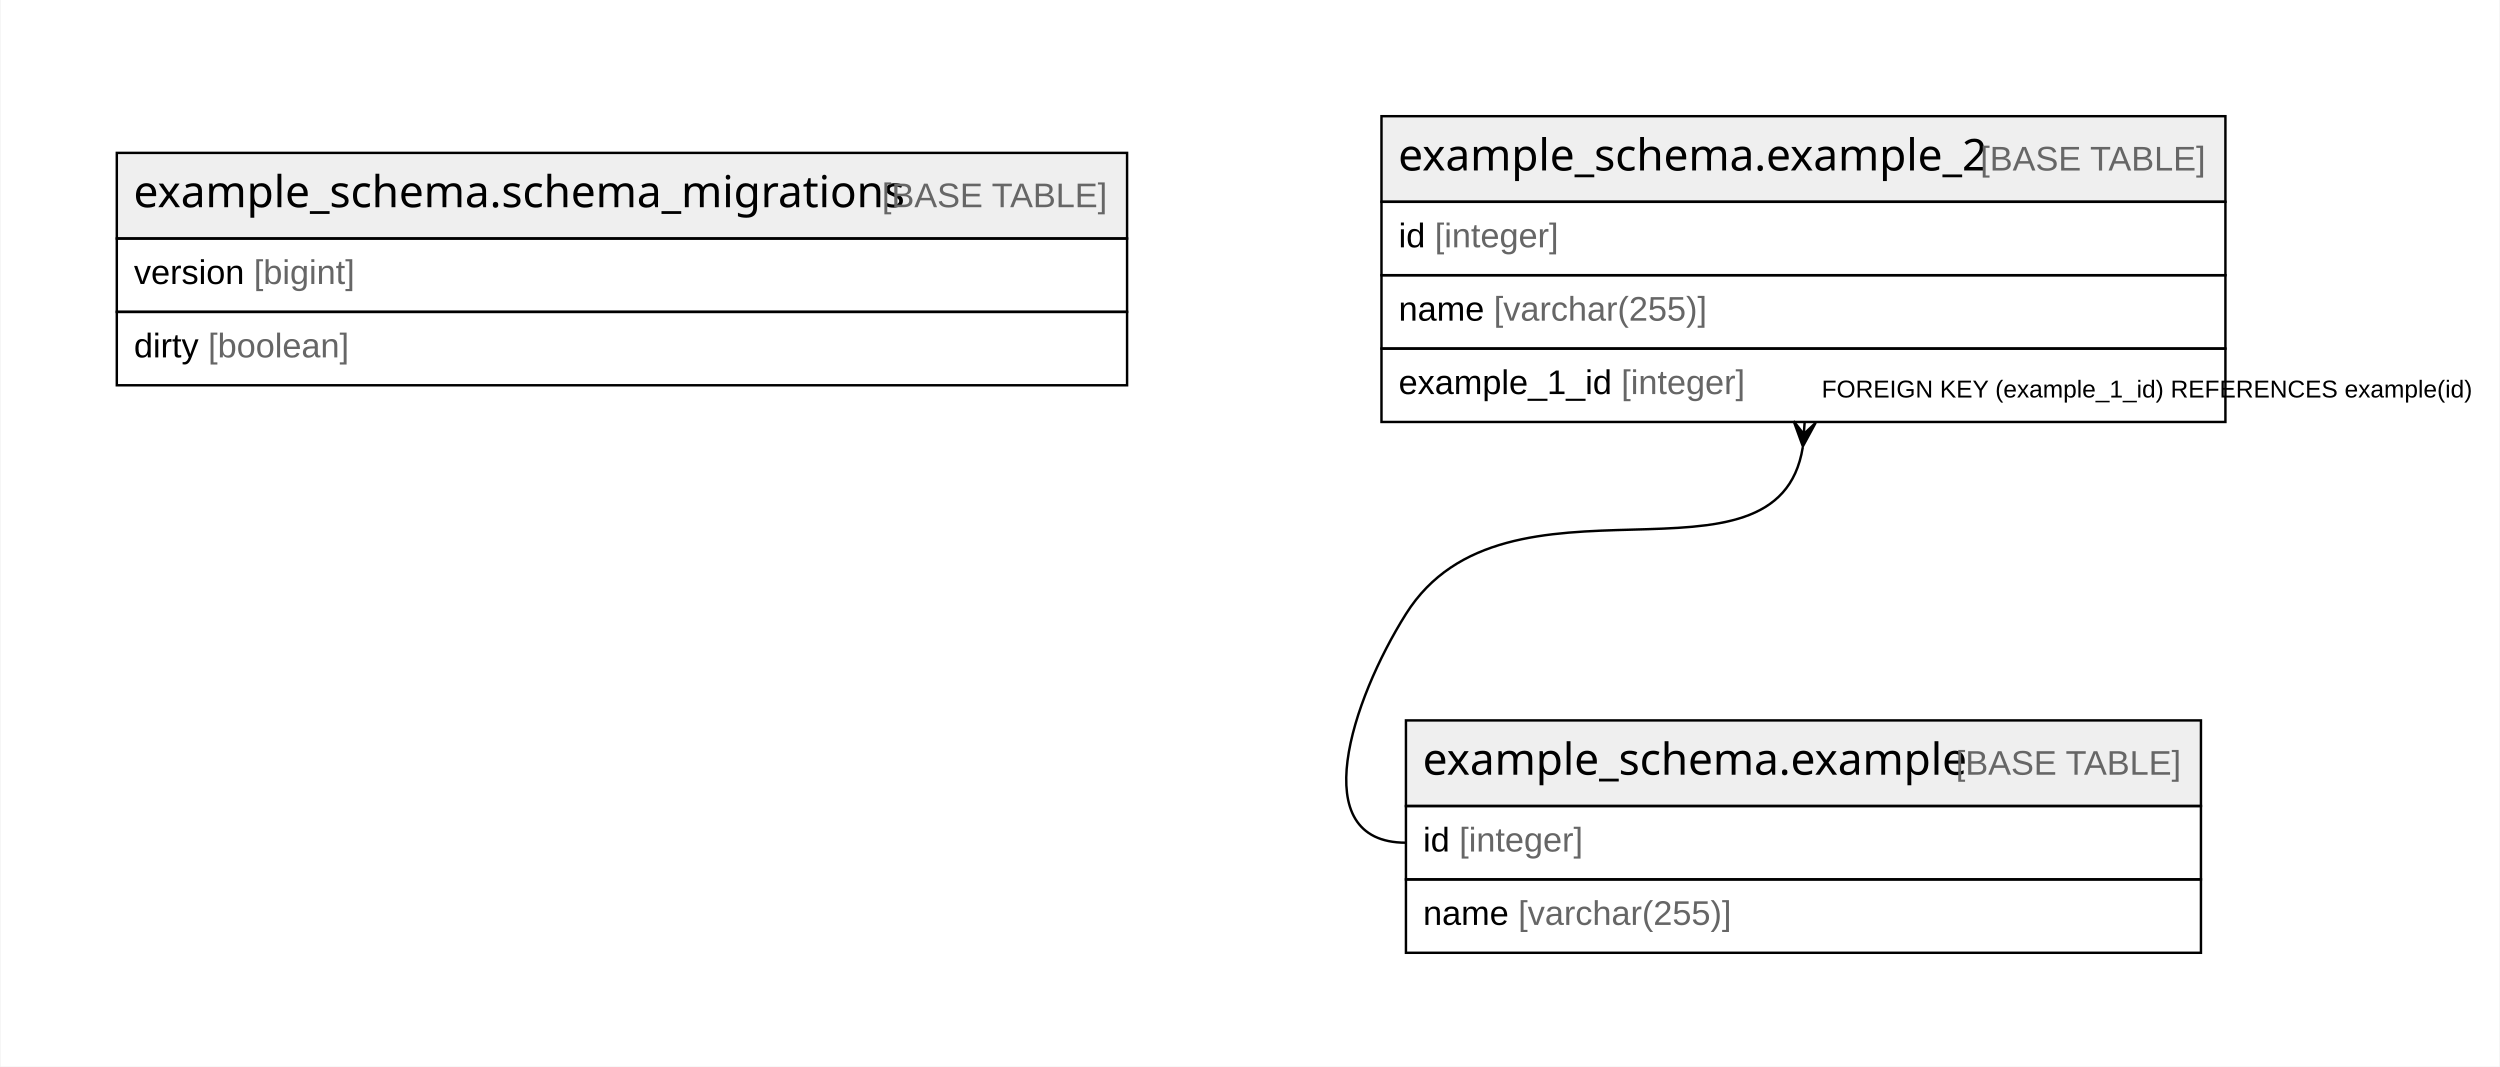
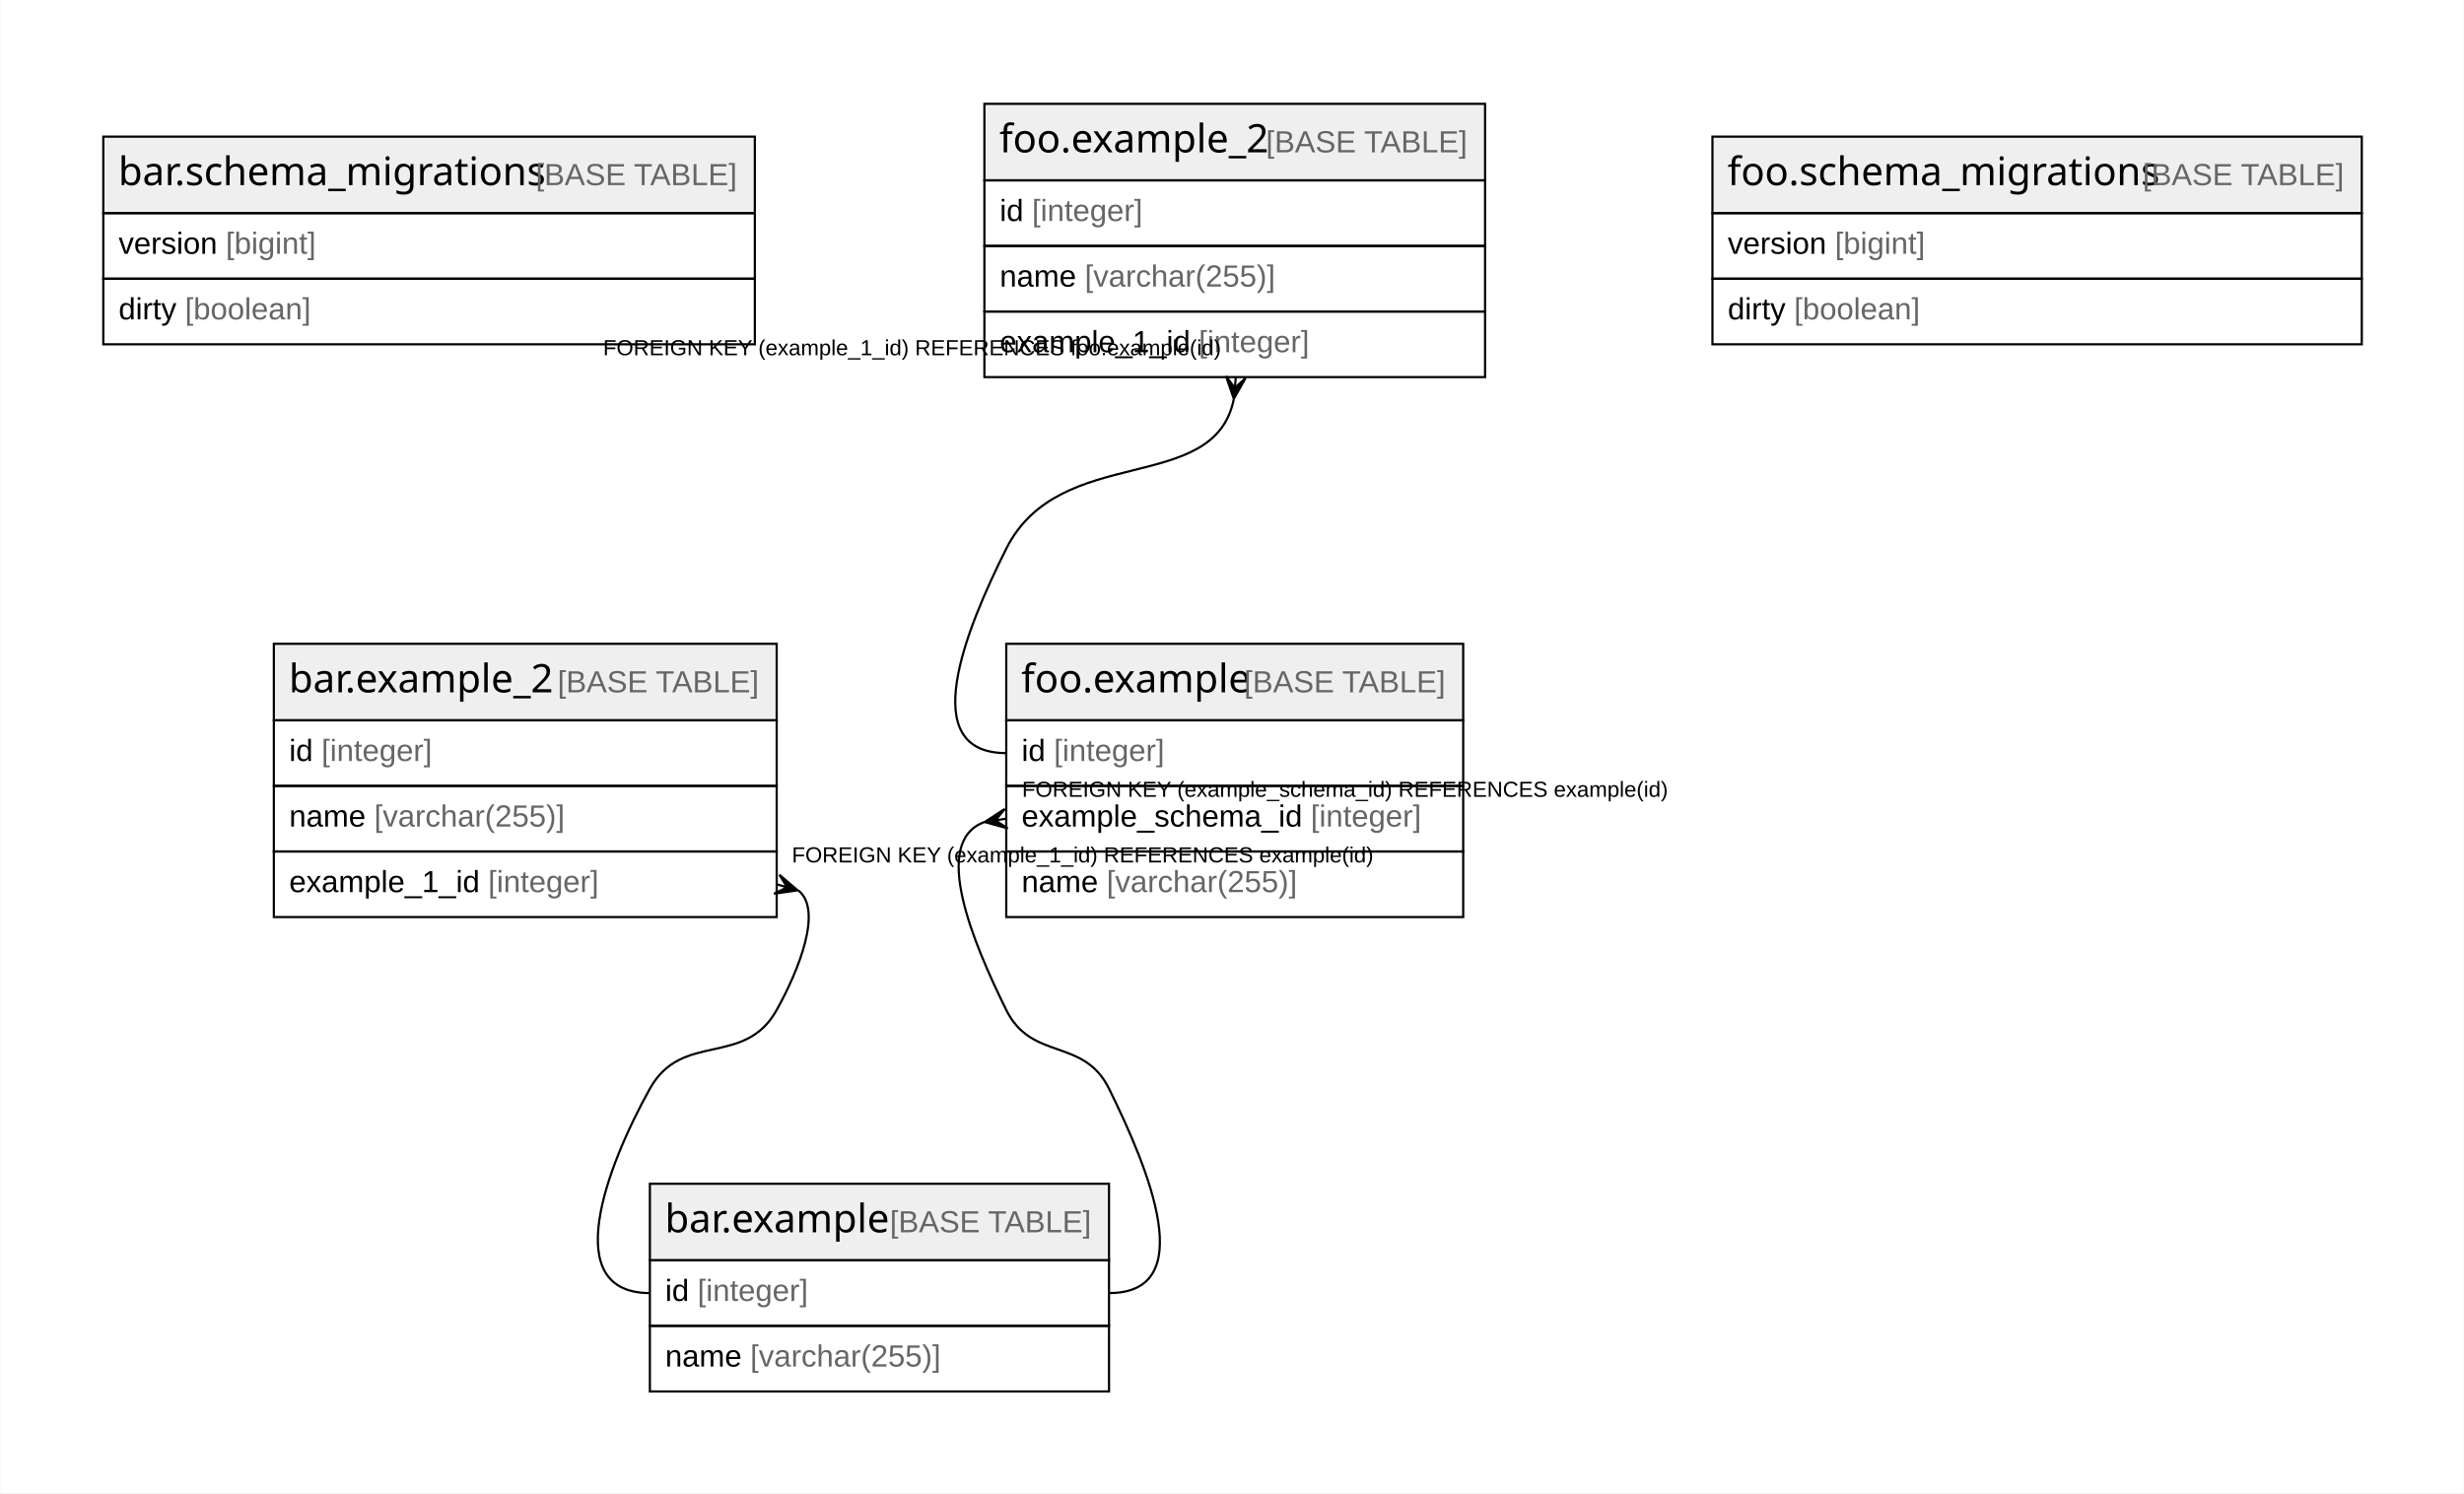
- <svg xmlns="http://www.w3.org/2000/svg" width="1022pt" height="436pt" viewBox="0.00 0.00 1021.50 436.00">
-   <g id="graph0" class="graph" transform="scale(1 1) rotate(0) translate(4 432)">
-     <polygon fill="#ffffff" stroke="transparent" points="-4,4 -4,-432 1017.5,-432 1017.5,4 -4,4" />
+ <svg xmlns="http://www.w3.org/2000/svg" width="1127pt" height="683pt" viewBox="0.00 0.00 1126.50 683.00">
+   <g id="graph0" class="graph" transform="scale(1 1) rotate(0) translate(4 679)">
+     <polygon fill="#ffffff" stroke="transparent" points="-4,4 -4,-679 1122.5,-679 1122.5,4 -4,4" />
    <g id="node1" class="node">
-       <polygon fill="#efefef" stroke="transparent" points="43.5,-334.5 43.5,-369.5 456.5,-369.5 456.5,-334.5 43.5,-334.5" />
-       <polygon fill="none" stroke="#000000" points="43.5,-334.5 43.5,-369.5 456.5,-369.5 456.5,-334.5 43.5,-334.5" />
-       <text text-anchor="start" x="50.349" y="-347.3" font-family="Arial Bold" font-size="18.00" fill="#000000">example_schema.schema_migrations</text>
-       <text text-anchor="start" x="352.397" y="-347.3" font-family="Arial" font-size="14.00" fill="#000000"> </text>
-       <text text-anchor="start" x="356.287" y="-347.3" font-family="Arial" font-size="14.00" fill="#666666">[BASE TABLE]</text>
-       <polygon fill="none" stroke="#000000" points="43.5,-304.5 43.5,-334.5 456.5,-334.5 456.5,-304.5 43.5,-304.5" />
-       <text text-anchor="start" x="50.5" y="-315.9" font-family="Arial" font-size="14.00" fill="#000000">version </text>
-       <text text-anchor="start" x="99.506" y="-315.9" font-family="Arial" font-size="14.00" fill="#666666">[bigint]</text>
-       <polygon fill="none" stroke="#000000" points="43.5,-274.5 43.5,-304.5 456.5,-304.5 456.5,-274.5 43.5,-274.5" />
-       <text text-anchor="start" x="50.5" y="-285.9" font-family="Arial" font-size="14.00" fill="#000000">dirty </text>
-       <text text-anchor="start" x="80.831" y="-285.9" font-family="Arial" font-size="14.00" fill="#666666">[boolean]</text>
+       <polygon fill="#efefef" stroke="transparent" points="43,-581.5 43,-616.5 341,-616.5 341,-581.5 43,-581.5" />
+       <polygon fill="none" stroke="#000000" points="43,-581.5 43,-616.5 341,-616.5 341,-581.5 43,-581.5" />
+       <text text-anchor="start" x="49.861" y="-594.3" font-family="Arial Bold" font-size="18.00" fill="#000000">bar.schema_migrations</text>
+       <text text-anchor="start" x="236.885" y="-594.3" font-family="Arial" font-size="14.00" fill="#000000"> </text>
+       <text text-anchor="start" x="240.775" y="-594.3" font-family="Arial" font-size="14.00" fill="#666666">[BASE TABLE]</text>
+       <polygon fill="none" stroke="#000000" points="43,-551.5 43,-581.5 341,-581.5 341,-551.5 43,-551.5" />
+       <text text-anchor="start" x="50" y="-562.9" font-family="Arial" font-size="14.00" fill="#000000">version </text>
+       <text text-anchor="start" x="99.006" y="-562.9" font-family="Arial" font-size="14.00" fill="#666666">[bigint]</text>
+       <polygon fill="none" stroke="#000000" points="43,-521.5 43,-551.5 341,-551.5 341,-521.5 43,-521.5" />
+       <text text-anchor="start" x="50" y="-532.9" font-family="Arial" font-size="14.00" fill="#000000">dirty </text>
+       <text text-anchor="start" x="80.331" y="-532.9" font-family="Arial" font-size="14.00" fill="#666666">[boolean]</text>
    </g>
    <g id="node2" class="node">
-       <polygon fill="#efefef" stroke="transparent" points="570.5,-102.5 570.5,-137.5 895.5,-137.5 895.5,-102.5 570.5,-102.5" />
-       <polygon fill="none" stroke="#000000" points="570.5,-102.5 570.5,-137.5 895.5,-137.5 895.5,-102.5 570.5,-102.5" />
-       <text text-anchor="start" x="577.352" y="-115.3" font-family="Arial Bold" font-size="18.00" fill="#000000">example_schema.example</text>
-       <text text-anchor="start" x="791.394" y="-115.3" font-family="Arial" font-size="14.00" fill="#000000"> </text>
-       <text text-anchor="start" x="795.284" y="-115.3" font-family="Arial" font-size="14.00" fill="#666666">[BASE TABLE]</text>
-       <polygon fill="none" stroke="#000000" points="570.5,-72.5 570.5,-102.5 895.5,-102.5 895.5,-72.5 570.5,-72.5" />
-       <text text-anchor="start" x="577.5" y="-83.9" font-family="Arial" font-size="14.00" fill="#000000">id </text>
-       <text text-anchor="start" x="592.28" y="-83.9" font-family="Arial" font-size="14.00" fill="#666666">[integer]</text>
-       <polygon fill="none" stroke="#000000" points="570.5,-42.5 570.5,-72.5 895.5,-72.5 895.5,-42.5 570.5,-42.5" />
-       <text text-anchor="start" x="577.5" y="-53.9" font-family="Arial" font-size="14.00" fill="#000000">name </text>
-       <text text-anchor="start" x="616.399" y="-53.9" font-family="Arial" font-size="14.00" fill="#666666">[varchar(255)]</text>
+       <polygon fill="#efefef" stroke="transparent" points="293,-102.5 293,-137.5 503,-137.5 503,-102.5 293,-102.5" />
+       <polygon fill="none" stroke="#000000" points="293,-102.5 293,-137.5 503,-137.5 503,-102.5 293,-102.5" />
+       <text text-anchor="start" x="299.864" y="-115.3" font-family="Arial Bold" font-size="18.00" fill="#000000">bar.example</text>
+       <text text-anchor="start" x="398.882" y="-115.3" font-family="Arial" font-size="14.00" fill="#000000"> </text>
+       <text text-anchor="start" x="402.773" y="-115.3" font-family="Arial" font-size="14.00" fill="#666666">[BASE TABLE]</text>
+       <polygon fill="none" stroke="#000000" points="293,-72.5 293,-102.5 503,-102.5 503,-72.5 293,-72.5" />
+       <text text-anchor="start" x="300" y="-83.9" font-family="Arial" font-size="14.00" fill="#000000">id </text>
+       <text text-anchor="start" x="314.78" y="-83.9" font-family="Arial" font-size="14.00" fill="#666666">[integer]</text>
+       <polygon fill="none" stroke="#000000" points="293,-42.5 293,-72.5 503,-72.5 503,-42.5 293,-42.5" />
+       <text text-anchor="start" x="300" y="-53.9" font-family="Arial" font-size="14.00" fill="#000000">name </text>
+       <text text-anchor="start" x="338.899" y="-53.9" font-family="Arial" font-size="14.00" fill="#666666">[varchar(255)]</text>
    </g>
    <g id="node3" class="node">
-       <polygon fill="#efefef" stroke="transparent" points="560.5,-349.5 560.5,-384.5 905.5,-384.5 905.5,-349.5 560.5,-349.5" />
-       <polygon fill="none" stroke="#000000" points="560.5,-349.5 560.5,-384.5 905.5,-384.5 905.5,-349.5 560.5,-349.5" />
-       <text text-anchor="start" x="567.346" y="-362.3" font-family="Arial Bold" font-size="18.00" fill="#000000">example_schema.example_2</text>
-       <text text-anchor="start" x="801.4" y="-362.3" font-family="Arial" font-size="14.00" fill="#000000"> </text>
-       <text text-anchor="start" x="805.291" y="-362.3" font-family="Arial" font-size="14.00" fill="#666666">[BASE TABLE]</text>
-       <polygon fill="none" stroke="#000000" points="560.5,-319.5 560.5,-349.5 905.5,-349.5 905.5,-319.5 560.5,-319.5" />
-       <text text-anchor="start" x="567.5" y="-330.9" font-family="Arial" font-size="14.00" fill="#000000">id </text>
-       <text text-anchor="start" x="582.28" y="-330.9" font-family="Arial" font-size="14.00" fill="#666666">[integer]</text>
-       <polygon fill="none" stroke="#000000" points="560.5,-289.5 560.5,-319.5 905.5,-319.5 905.5,-289.5 560.5,-289.5" />
-       <text text-anchor="start" x="567.5" y="-300.9" font-family="Arial" font-size="14.00" fill="#000000">name </text>
-       <text text-anchor="start" x="606.399" y="-300.9" font-family="Arial" font-size="14.00" fill="#666666">[varchar(255)]</text>
-       <polygon fill="none" stroke="#000000" points="560.5,-259.5 560.5,-289.5 905.5,-289.5 905.5,-259.5 560.5,-259.5" />
-       <text text-anchor="start" x="567.5" y="-270.9" font-family="Arial" font-size="14.00" fill="#000000">example_1_id </text>
-       <text text-anchor="start" x="658.525" y="-270.9" font-family="Arial" font-size="14.00" fill="#666666">[integer]</text>
+       <polygon fill="#efefef" stroke="transparent" points="121,-349.5 121,-384.5 351,-384.5 351,-349.5 121,-349.5" />
+       <polygon fill="none" stroke="#000000" points="121,-349.5 121,-384.5 351,-384.5 351,-349.5 121,-349.5" />
+       <text text-anchor="start" x="127.858" y="-362.3" font-family="Arial Bold" font-size="18.00" fill="#000000">bar.example_2</text>
+       <text text-anchor="start" x="246.888" y="-362.3" font-family="Arial" font-size="14.00" fill="#000000"> </text>
+       <text text-anchor="start" x="250.779" y="-362.3" font-family="Arial" font-size="14.00" fill="#666666">[BASE TABLE]</text>
+       <polygon fill="none" stroke="#000000" points="121,-319.5 121,-349.5 351,-349.5 351,-319.5 121,-319.5" />
+       <text text-anchor="start" x="128" y="-330.9" font-family="Arial" font-size="14.00" fill="#000000">id </text>
+       <text text-anchor="start" x="142.78" y="-330.9" font-family="Arial" font-size="14.00" fill="#666666">[integer]</text>
+       <polygon fill="none" stroke="#000000" points="121,-289.5 121,-319.5 351,-319.5 351,-289.5 121,-289.5" />
+       <text text-anchor="start" x="128" y="-300.9" font-family="Arial" font-size="14.00" fill="#000000">name </text>
+       <text text-anchor="start" x="166.899" y="-300.9" font-family="Arial" font-size="14.00" fill="#666666">[varchar(255)]</text>
+       <polygon fill="none" stroke="#000000" points="121,-259.5 121,-289.5 351,-289.5 351,-259.5 121,-259.5" />
+       <text text-anchor="start" x="128" y="-270.9" font-family="Arial" font-size="14.00" fill="#000000">example_1_id </text>
+       <text text-anchor="start" x="219.025" y="-270.9" font-family="Arial" font-size="14.00" fill="#666666">[integer]</text>
    </g>
    <g id="edge1" class="edge">
-       <path fill="none" stroke="#000000" d="M732.728,-249.154C722.399,-185.35 611.274,-245.892 570.5,-181 548.391,-145.814 528.944,-87.5 570.5,-87.5" />
-       <polygon fill="#000000" stroke="#000000" points="732.756,-249.528 729.013,-259.835 733.128,-254.514 733.5,-259.5 733.5,-259.5 733.5,-259.5 733.128,-254.514 737.987,-259.165 732.756,-249.528 732.756,-249.528" />
-       <text text-anchor="start" x="740.438" y="-269.5" font-family="Arial" font-size="10.00" fill="#000000">FOREIGN KEY (example_1_id) REFERENCES example(id)</text>
+       <path fill="none" stroke="#000000" d="M360.949,-271.627C372.062,-262.79 361.288,-235.494 351,-217 336.251,-190.487 307.749,-207.513 293,-181 272.799,-144.685 251.444,-87.5 293,-87.5" />
+       <polygon fill="#000000" stroke="#000000" points="360.607,-271.726 349.752,-270.177 355.804,-273.113 351,-274.5 351,-274.5 351,-274.5 355.804,-273.113 352.248,-278.823 360.607,-271.726 360.607,-271.726" />
+       <text text-anchor="start" x="357.938" y="-284.5" font-family="Arial" font-size="10.00" fill="#000000">FOREIGN KEY (example_1_id) REFERENCES example(id)</text>
+     </g>
+     <g id="node4" class="node">
+       <polygon fill="#efefef" stroke="transparent" points="779,-581.5 779,-616.5 1076,-616.5 1076,-581.5 779,-581.5" />
+       <polygon fill="none" stroke="#000000" points="779,-581.5 779,-616.5 1076,-616.5 1076,-581.5 779,-581.5" />
+       <text text-anchor="start" x="785.856" y="-594.3" font-family="Arial Bold" font-size="18.00" fill="#000000">foo.schema_migrations</text>
+       <text text-anchor="start" x="971.89" y="-594.3" font-family="Arial" font-size="14.00" fill="#000000"> </text>
+       <text text-anchor="start" x="975.78" y="-594.3" font-family="Arial" font-size="14.00" fill="#666666">[BASE TABLE]</text>
+       <polygon fill="none" stroke="#000000" points="779,-551.5 779,-581.5 1076,-581.5 1076,-551.5 779,-551.5" />
+       <text text-anchor="start" x="786" y="-562.9" font-family="Arial" font-size="14.00" fill="#000000">version </text>
+       <text text-anchor="start" x="835.006" y="-562.9" font-family="Arial" font-size="14.00" fill="#666666">[bigint]</text>
+       <polygon fill="none" stroke="#000000" points="779,-521.5 779,-551.5 1076,-551.5 1076,-521.5 779,-521.5" />
+       <text text-anchor="start" x="786" y="-532.9" font-family="Arial" font-size="14.00" fill="#000000">dirty </text>
+       <text text-anchor="start" x="816.331" y="-532.9" font-family="Arial" font-size="14.00" fill="#666666">[boolean]</text>
+     </g>
+     <g id="node5" class="node">
+       <polygon fill="#efefef" stroke="transparent" points="456,-349.5 456,-384.5 665,-384.5 665,-349.5 456,-349.5" />
+       <polygon fill="none" stroke="#000000" points="456,-349.5 456,-384.5 665,-384.5 665,-349.5 456,-349.5" />
+       <text text-anchor="start" x="462.859" y="-362.3" font-family="Arial Bold" font-size="18.00" fill="#000000">foo.example</text>
+       <text text-anchor="start" x="560.887" y="-362.3" font-family="Arial" font-size="14.00" fill="#000000"> </text>
+       <text text-anchor="start" x="564.778" y="-362.3" font-family="Arial" font-size="14.00" fill="#666666">[BASE TABLE]</text>
+       <polygon fill="none" stroke="#000000" points="456,-319.5 456,-349.5 665,-349.5 665,-319.5 456,-319.5" />
+       <text text-anchor="start" x="463" y="-330.9" font-family="Arial" font-size="14.00" fill="#000000">id </text>
+       <text text-anchor="start" x="477.78" y="-330.9" font-family="Arial" font-size="14.00" fill="#666666">[integer]</text>
+       <polygon fill="none" stroke="#000000" points="456,-289.5 456,-319.5 665,-319.5 665,-289.5 456,-289.5" />
+       <text text-anchor="start" x="463" y="-300.9" font-family="Arial" font-size="14.00" fill="#000000">example_schema_id </text>
+       <text text-anchor="start" x="595.251" y="-300.9" font-family="Arial" font-size="14.00" fill="#666666">[integer]</text>
+       <polygon fill="none" stroke="#000000" points="456,-259.5 456,-289.5 665,-289.5 665,-259.5 456,-259.5" />
+       <text text-anchor="start" x="463" y="-270.9" font-family="Arial" font-size="14.00" fill="#000000">name </text>
+       <text text-anchor="start" x="501.899" y="-270.9" font-family="Arial" font-size="14.00" fill="#666666">[varchar(255)]</text>
+     </g>
+     <g id="edge2" class="edge">
+       <path fill="none" stroke="#000000" d="M445.957,-302.945C421.468,-293.993 440.533,-248.329 456,-217 467.648,-193.406 491.352,-204.594 503,-181 521.396,-143.738 544.556,-87.5 503,-87.5" />
+       <polygon fill="#000000" stroke="#000000" points="446.118,-302.97 455.312,-308.947 451.059,-303.735 456,-304.5 456,-304.5 456,-304.5 451.059,-303.735 456.688,-300.053 446.118,-302.97 446.118,-302.97" />
+       <text text-anchor="start" x="463.215" y="-314.5" font-family="Arial" font-size="10.00" fill="#000000">FOREIGN KEY (example_schema_id) REFERENCES example(id)</text>
+     </g>
+     <g id="node6" class="node">
+       <polygon fill="#efefef" stroke="transparent" points="446,-596.5 446,-631.5 675,-631.5 675,-596.5 446,-596.5" />
+       <polygon fill="none" stroke="#000000" points="446,-596.5 446,-631.5 675,-631.5 675,-596.5 446,-596.5" />
+       <text text-anchor="start" x="452.853" y="-609.3" font-family="Arial Bold" font-size="18.00" fill="#000000">foo.example_2</text>
+       <text text-anchor="start" x="570.893" y="-609.3" font-family="Arial" font-size="14.00" fill="#000000"> </text>
+       <text text-anchor="start" x="574.784" y="-609.3" font-family="Arial" font-size="14.00" fill="#666666">[BASE TABLE]</text>
+       <polygon fill="none" stroke="#000000" points="446,-566.5 446,-596.5 675,-596.5 675,-566.5 446,-566.5" />
+       <text text-anchor="start" x="453" y="-577.9" font-family="Arial" font-size="14.00" fill="#000000">id </text>
+       <text text-anchor="start" x="467.78" y="-577.9" font-family="Arial" font-size="14.00" fill="#666666">[integer]</text>
+       <polygon fill="none" stroke="#000000" points="446,-536.5 446,-566.5 675,-566.5 675,-536.5 446,-536.5" />
+       <text text-anchor="start" x="453" y="-547.9" font-family="Arial" font-size="14.00" fill="#000000">name </text>
+       <text text-anchor="start" x="491.899" y="-547.9" font-family="Arial" font-size="14.00" fill="#666666">[varchar(255)]</text>
+       <polygon fill="none" stroke="#000000" points="446,-506.5 446,-536.5 675,-536.5 675,-506.5 446,-506.5" />
+       <text text-anchor="start" x="453" y="-517.9" font-family="Arial" font-size="14.00" fill="#000000">example_1_id </text>
+       <text text-anchor="start" x="544.025" y="-517.9" font-family="Arial" font-size="14.00" fill="#666666">[integer]</text>
+     </g>
+     <g id="edge3" class="edge">
+       <path fill="none" stroke="#000000" d="M560.052,-496.31C551.048,-451.992 480.415,-476.738 456,-428 437.387,-390.846 414.444,-334.5 456,-334.5" />
+       <polygon fill="#000000" stroke="#000000" points="560.073,-496.543 556.519,-506.917 560.537,-501.522 561,-506.5 561,-506.5 561,-506.5 560.537,-501.522 565.481,-506.083 560.073,-496.543 560.073,-496.543" />
+       <text text-anchor="start" x="271.601" y="-516.5" font-family="Arial" font-size="10.00" fill="#000000">FOREIGN KEY (example_1_id) REFERENCES foo.example(id)</text>
    </g>
  </g>
</svg>
